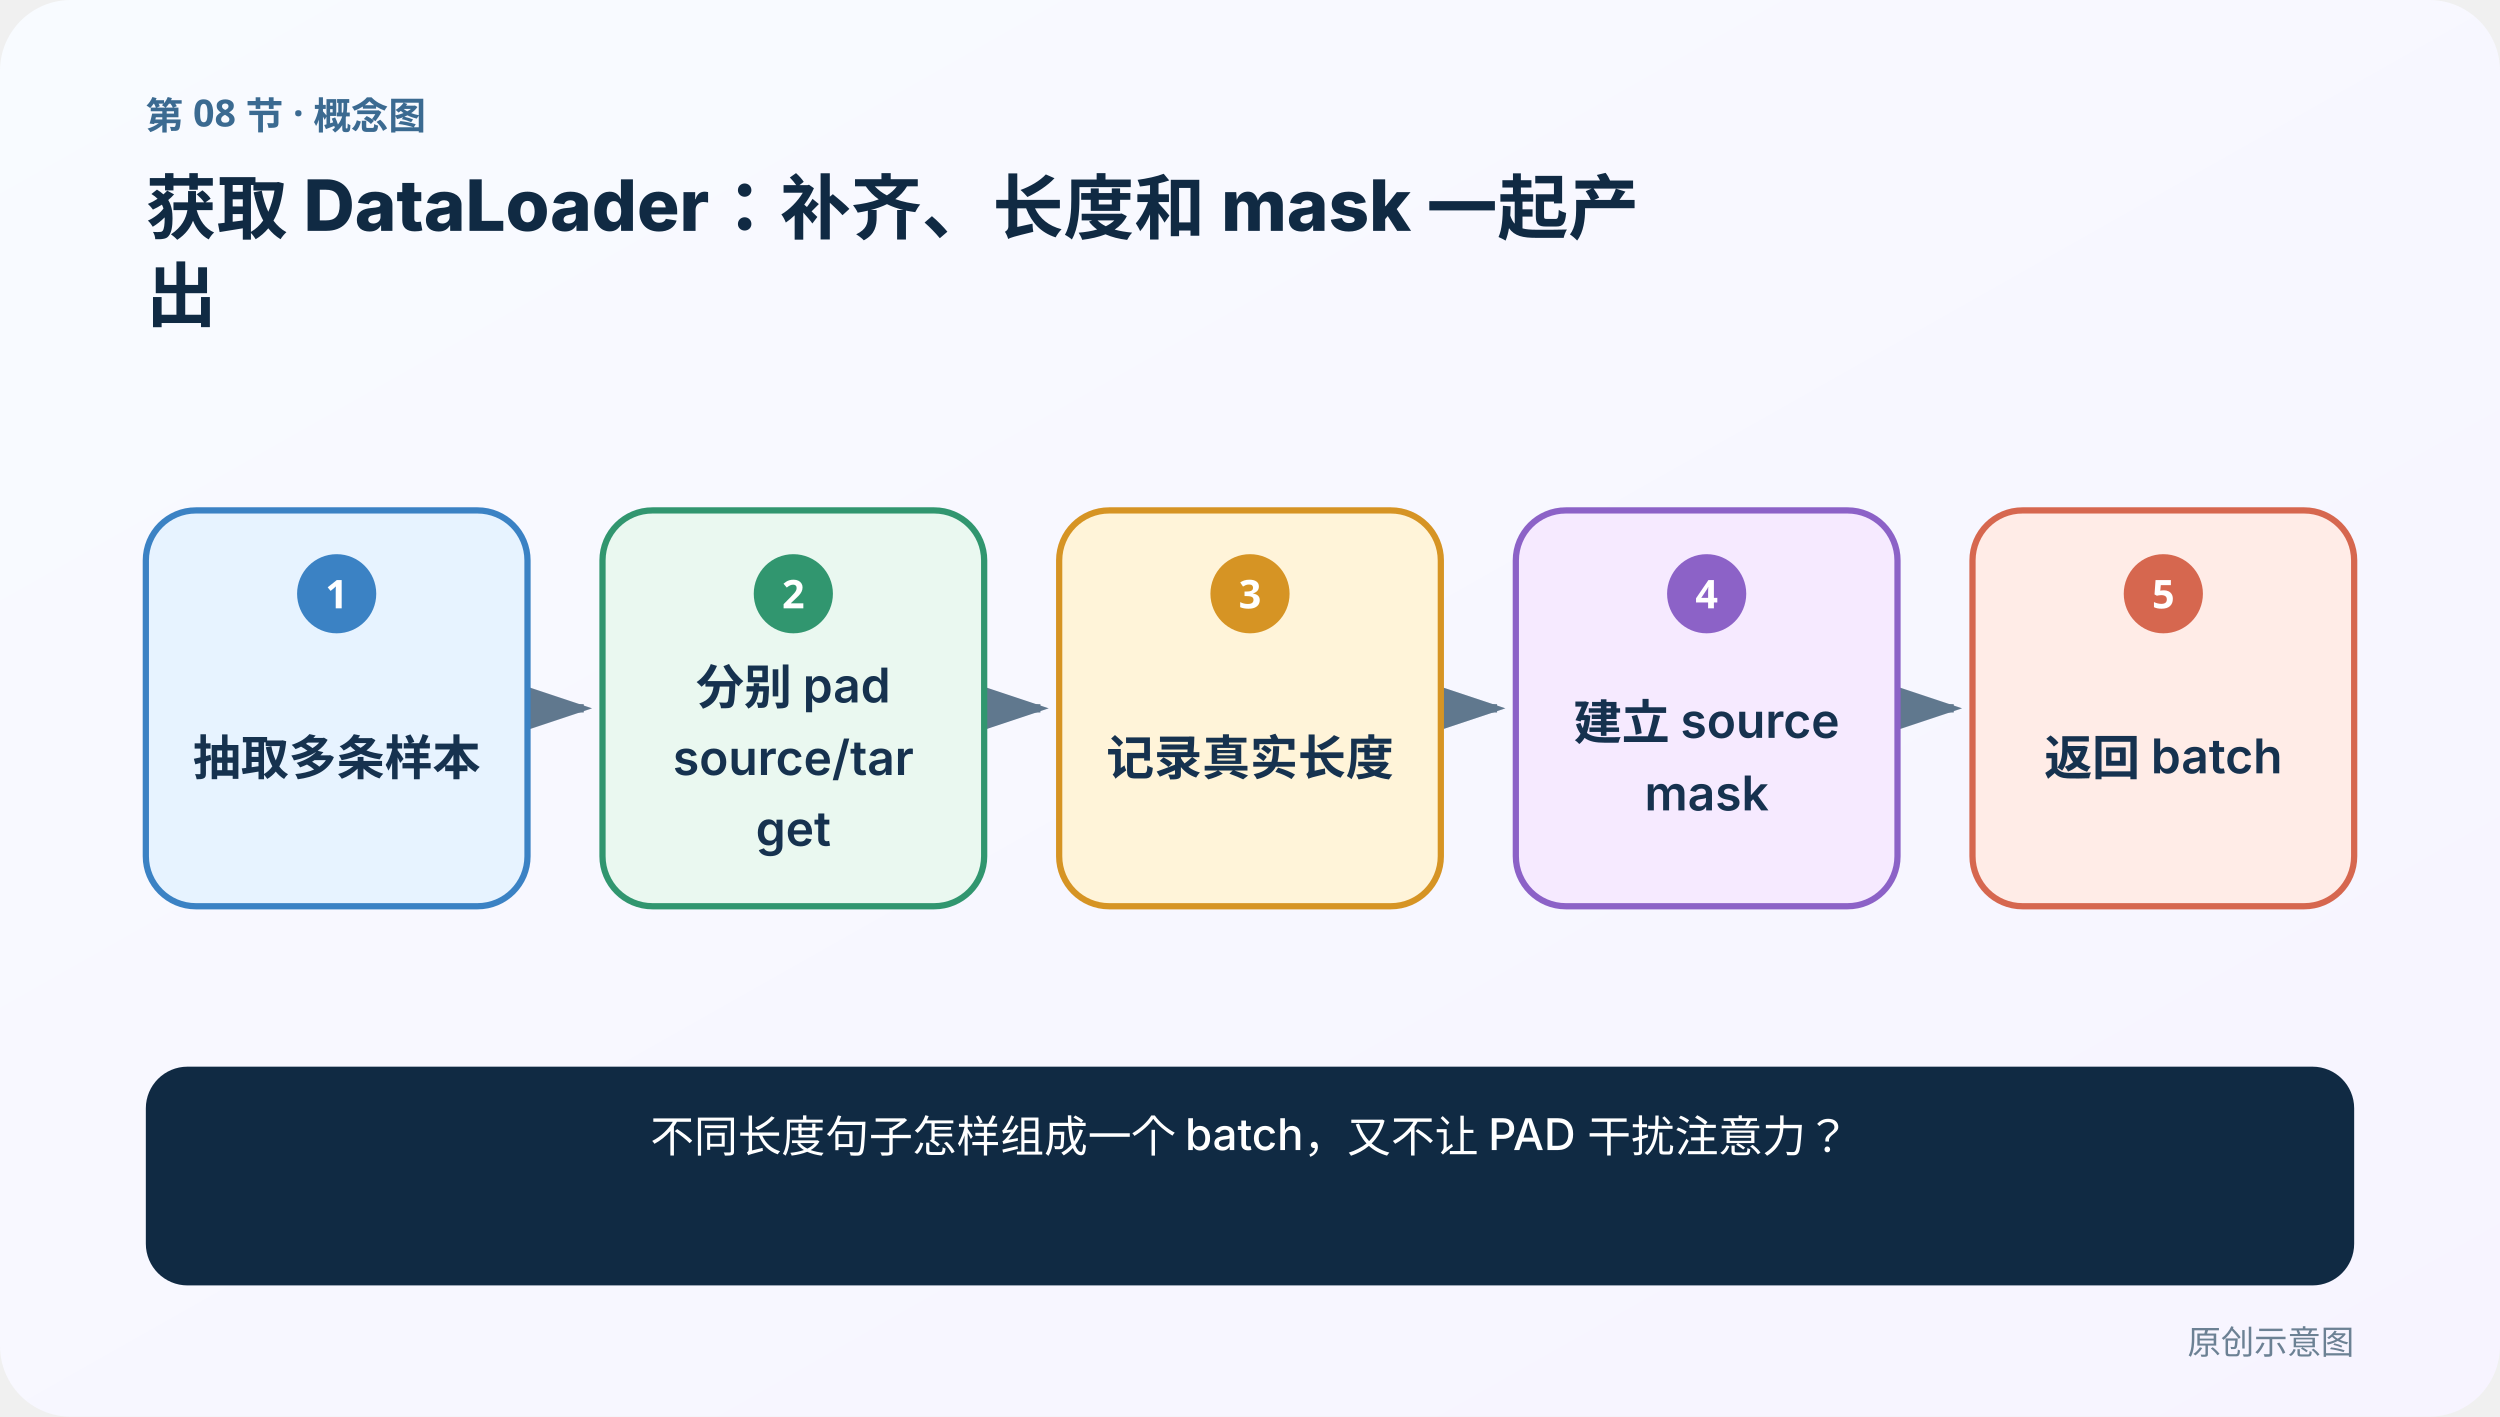
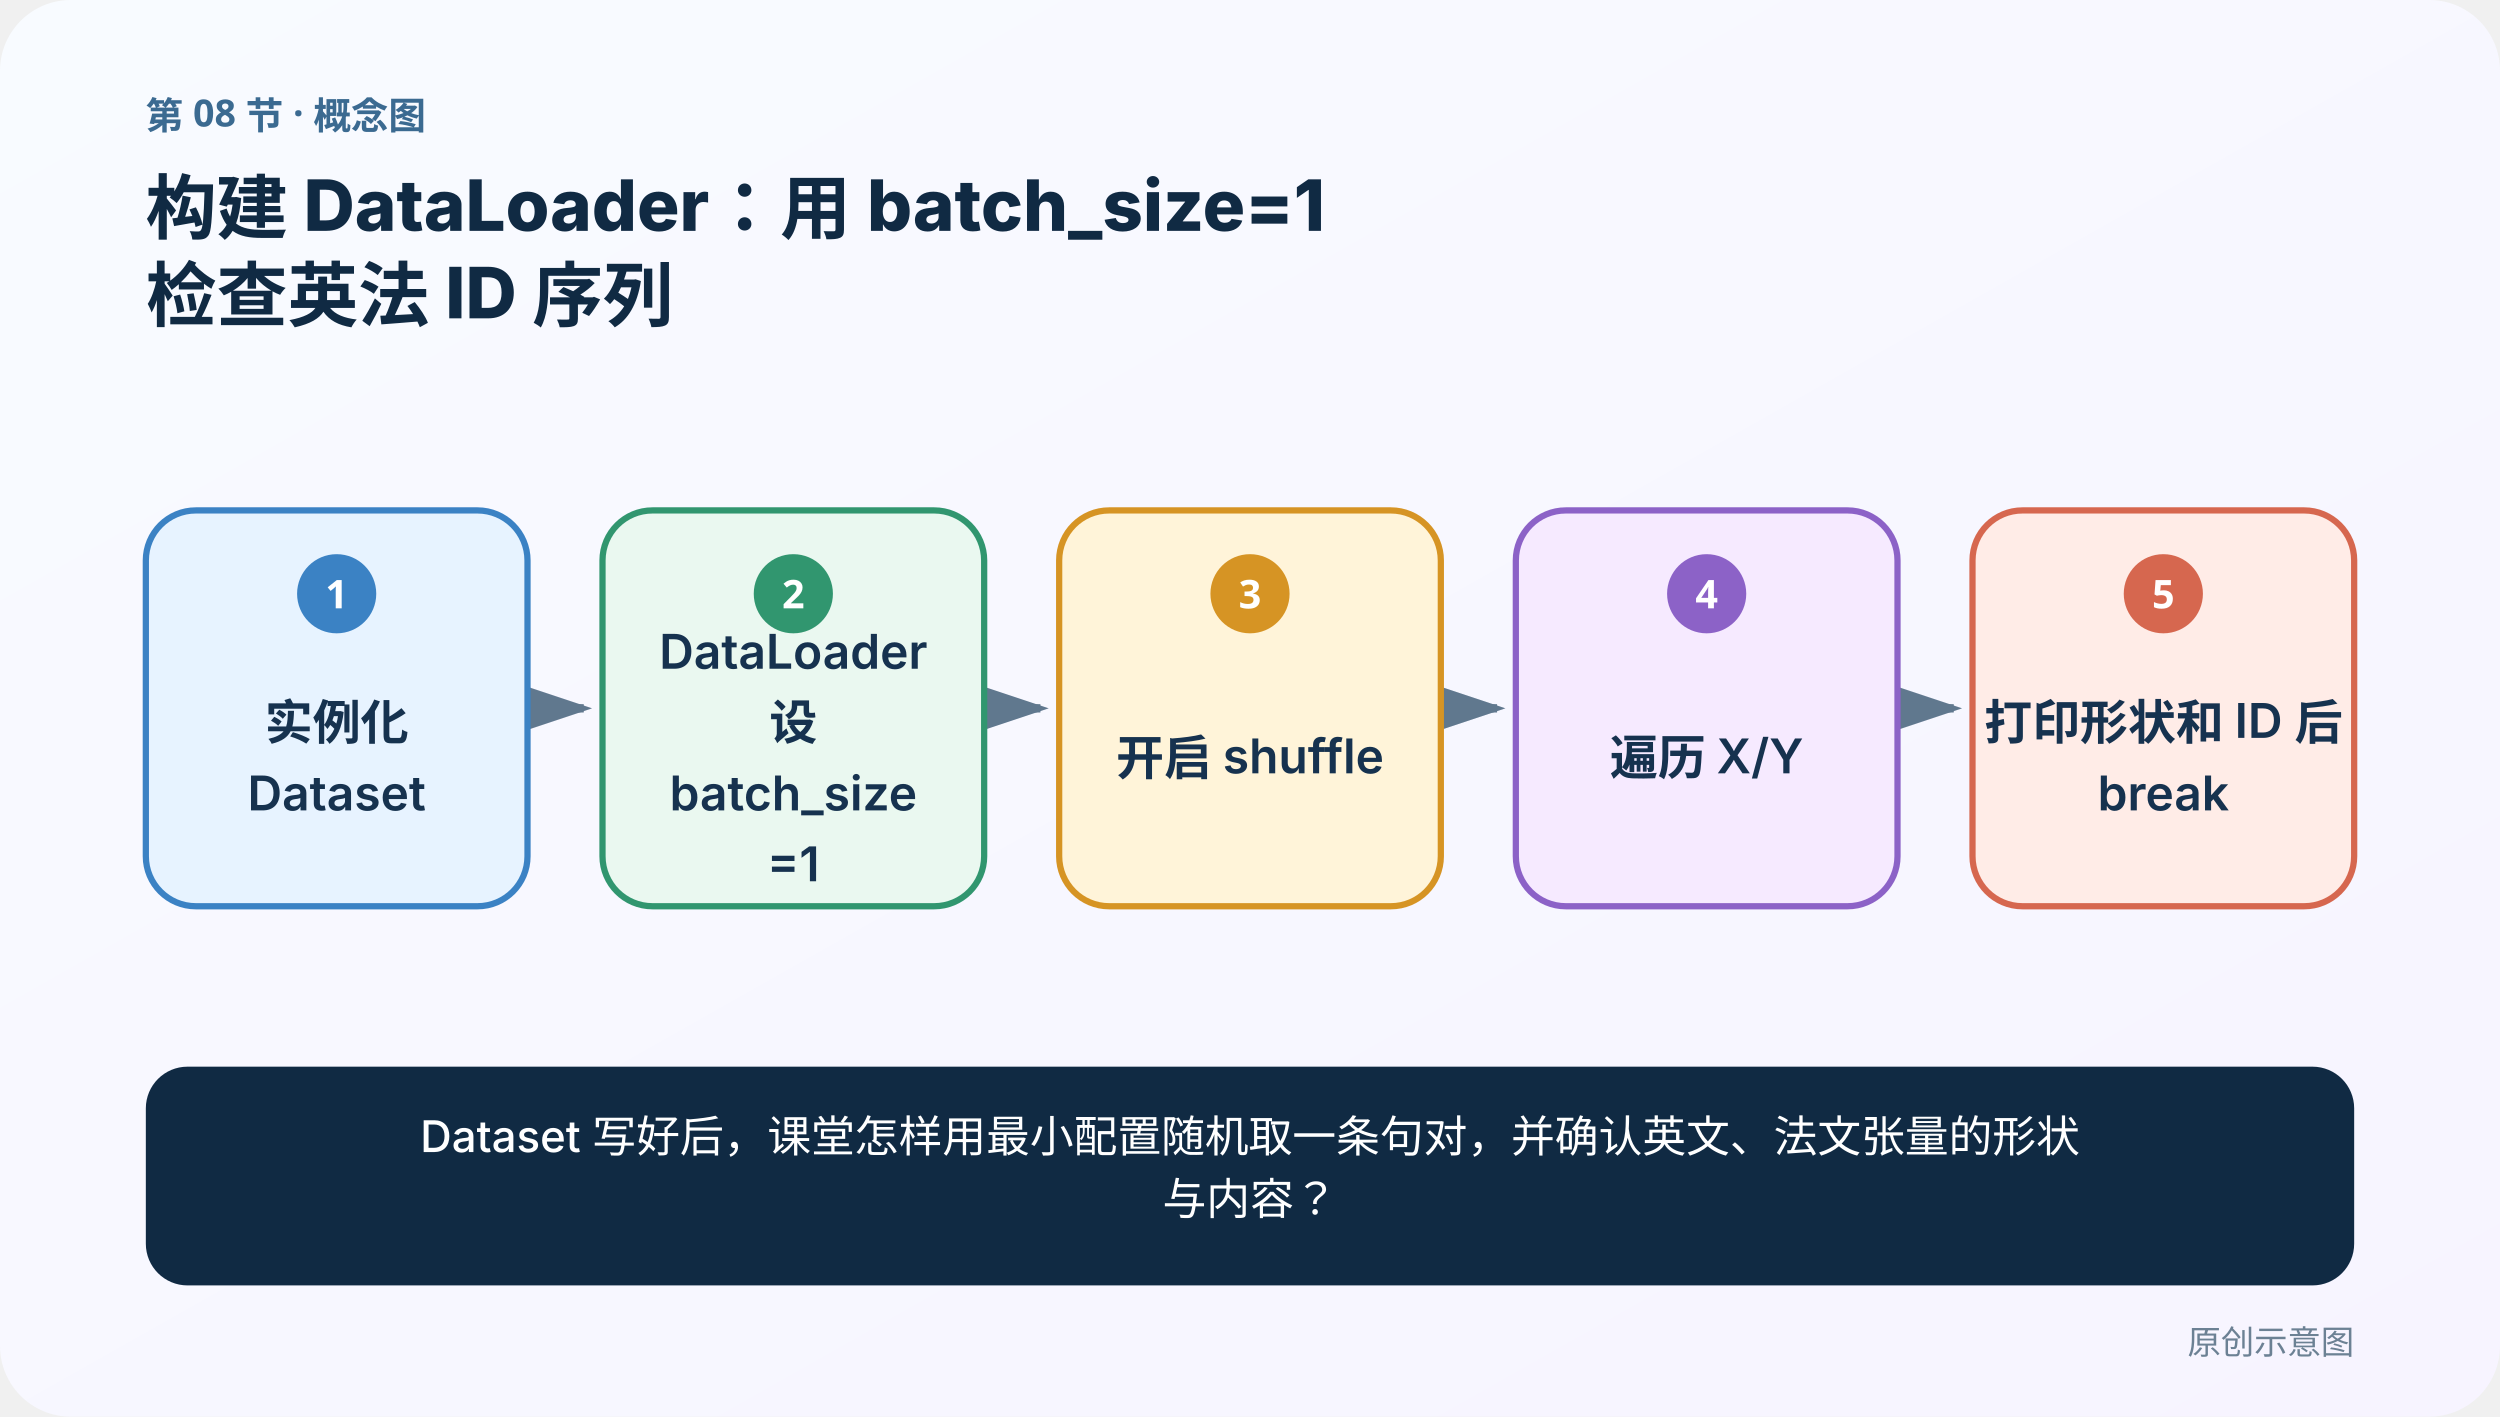
<svg xmlns="http://www.w3.org/2000/svg" width="1200" height="680" viewBox="0 0 1200 680" role="img" aria-labelledby="title desc">
  <defs>
    <linearGradient id="bg" x1="0" y1="0" x2="1" y2="1">
      <stop stop-color="#F8FBFF" />
      <stop offset="1" stop-color="#F7F4FF" />
    </linearGradient>
    <marker id="arrow" markerWidth="10" markerHeight="10" refX="8" refY="3" orient="auto">
      <path d="M0,0 L0,6 L9,3 z" fill="#60788E" />
    </marker>
  </defs>
  <rect width="1200" height="680" rx="34" fill="url(#bg)" />
  <text x="70" y="62" font-family="sans-serif" font-size="18" font-weight="700" fill="#3B6A91">第 08 节 · 概念图</text>
-   <text x="70" y="112" text-anchor="start" font-family="-apple-system,BlinkMacSystemFont,'PingFang SC','Microsoft YaHei',sans-serif" font-size="34" font-weight="760" fill="#102A43">获取 DataLoader：补齐、长度和 mask 一起产</text>
-   <text x="70" y="154" text-anchor="start" font-family="-apple-system,BlinkMacSystemFont,'PingFang SC','Microsoft YaHei',sans-serif" font-size="34" font-weight="760" fill="#102A43">出</text>
+   <text x="70" y="112" text-anchor="start" font-family="-apple-system,BlinkMacSystemFont,'PingFang SC','Microsoft YaHei',sans-serif" font-size="34" font-weight="760" fill="#102A43">构建 DataLoader：用 batch_size=1</text>
+   <text x="70" y="154" text-anchor="start" font-family="-apple-system,BlinkMacSystemFont,'PingFang SC','Microsoft YaHei',sans-serif" font-size="34" font-weight="760" fill="#102A43">检查英法 ID 序列</text>
  <line x1="260.2" y1="340" x2="280.2" y2="340" stroke="#60788E" stroke-width="4" marker-end="url(#arrow)" />
  <line x1="479.4" y1="340" x2="499.4" y2="340" stroke="#60788E" stroke-width="4" marker-end="url(#arrow)" />
  <line x1="698.6" y1="340" x2="718.6" y2="340" stroke="#60788E" stroke-width="4" marker-end="url(#arrow)" />
  <line x1="917.8" y1="340" x2="937.8" y2="340" stroke="#60788E" stroke-width="4" marker-end="url(#arrow)" />
  <g>
    <rect x="70" y="245" width="183.2" height="190" rx="24" fill="#E7F3FF" stroke="#3B82C4" stroke-width="3" />
    <circle cx="161.6" cy="285" r="19" fill="#3B82C4" />
    <text x="161.6" y="292" text-anchor="middle" font-family="sans-serif" font-size="19" font-weight="700" fill="white">1</text>
-     <text x="161.6" y="372" text-anchor="middle" font-family="-apple-system,BlinkMacSystemFont,'PingFang SC','Microsoft YaHei',sans-serif" font-size="23" font-weight="600" fill="#16324F">抽取多条样本</text>
+     <text x="161.6" y="355" text-anchor="middle" font-family="-apple-system,BlinkMacSystemFont,'PingFang SC','Microsoft YaHei',sans-serif" font-size="23" font-weight="600" fill="#16324F">实例化</text>
+     <text x="161.6" y="389" text-anchor="middle" font-family="-apple-system,BlinkMacSystemFont,'PingFang SC','Microsoft YaHei',sans-serif" font-size="23" font-weight="600" fill="#16324F">Dataset</text>
  </g>
  <g>
    <rect x="289.2" y="245" width="183.2" height="190" rx="24" fill="#EAF8F0" stroke="#31966F" stroke-width="3" />
    <circle cx="380.8" cy="285" r="19" fill="#31966F" />
    <text x="380.8" y="292" text-anchor="middle" font-family="sans-serif" font-size="19" font-weight="700" fill="white">2</text>
-     <text x="380.8" y="338" text-anchor="middle" font-family="-apple-system,BlinkMacSystemFont,'PingFang SC','Microsoft YaHei',sans-serif" font-size="23" font-weight="600" fill="#16324F">分别 pad</text>
-     <text x="380.8" y="372" text-anchor="middle" font-family="-apple-system,BlinkMacSystemFont,'PingFang SC','Microsoft YaHei',sans-serif" font-size="23" font-weight="600" fill="#16324F">source/tar</text>
-     <text x="380.8" y="406" text-anchor="middle" font-family="-apple-system,BlinkMacSystemFont,'PingFang SC','Microsoft YaHei',sans-serif" font-size="23" font-weight="600" fill="#16324F">get</text>
+     <text x="380.8" y="321" text-anchor="middle" font-family="-apple-system,BlinkMacSystemFont,'PingFang SC','Microsoft YaHei',sans-serif" font-size="23" font-weight="600" fill="#16324F">DataLoader</text>
+     <text x="380.8" y="355" text-anchor="middle" font-family="-apple-system,BlinkMacSystemFont,'PingFang SC','Microsoft YaHei',sans-serif" font-size="23" font-weight="600" fill="#16324F">设</text>
+     <text x="380.8" y="389" text-anchor="middle" font-family="-apple-system,BlinkMacSystemFont,'PingFang SC','Microsoft YaHei',sans-serif" font-size="23" font-weight="600" fill="#16324F">batch_size</text>
+     <text x="380.8" y="423" text-anchor="middle" font-family="-apple-system,BlinkMacSystemFont,'PingFang SC','Microsoft YaHei',sans-serif" font-size="23" font-weight="600" fill="#16324F">=1</text>
  </g>
  <g>
    <rect x="508.4" y="245" width="183.2" height="190" rx="24" fill="#FFF4D9" stroke="#D69424" stroke-width="3" />
    <circle cx="600" cy="285" r="19" fill="#D69424" />
    <text x="600" y="292" text-anchor="middle" font-family="sans-serif" font-size="19" font-weight="700" fill="white">3</text>
-     <text x="600" y="372" text-anchor="middle" font-family="-apple-system,BlinkMacSystemFont,'PingFang SC','Microsoft YaHei',sans-serif" font-size="23" font-weight="600" fill="#16324F">记录真实长度</text>
+     <text x="600" y="372" text-anchor="middle" font-family="-apple-system,BlinkMacSystemFont,'PingFang SC','Microsoft YaHei',sans-serif" font-size="23" font-weight="600" fill="#16324F">开启 shuffle</text>
  </g>
  <g>
    <rect x="727.6" y="245" width="183.2" height="190" rx="24" fill="#F6EAFF" stroke="#8C62C7" stroke-width="3" />
    <circle cx="819.2" cy="285" r="19" fill="#8C62C7" />
    <text x="819.2" y="292" text-anchor="middle" font-family="sans-serif" font-size="19" font-weight="700" fill="white">4</text>
-     <text x="819.2" y="355" text-anchor="middle" font-family="-apple-system,BlinkMacSystemFont,'PingFang SC','Microsoft YaHei',sans-serif" font-size="23" font-weight="600" fill="#16324F">建立 source</text>
-     <text x="819.2" y="389" text-anchor="middle" font-family="-apple-system,BlinkMacSystemFont,'PingFang SC','Microsoft YaHei',sans-serif" font-size="23" font-weight="600" fill="#16324F">mask</text>
+     <text x="819.2" y="372" text-anchor="middle" font-family="-apple-system,BlinkMacSystemFont,'PingFang SC','Microsoft YaHei',sans-serif" font-size="23" font-weight="600" fill="#16324F">遍历 X/Y</text>
  </g>
  <g>
    <rect x="946.8" y="245" width="183.2" height="190" rx="24" fill="#FFECE7" stroke="#D6674F" stroke-width="3" />
    <circle cx="1038.4" cy="285" r="19" fill="#D6674F" />
    <text x="1038.4" y="292" text-anchor="middle" font-family="sans-serif" font-size="19" font-weight="700" fill="white">5</text>
-     <text x="1038.4" y="372" text-anchor="middle" font-family="-apple-system,BlinkMacSystemFont,'PingFang SC','Microsoft YaHei',sans-serif" font-size="23" font-weight="600" fill="#16324F">返回 batch</text>
+     <text x="1038.4" y="355" text-anchor="middle" font-family="-apple-system,BlinkMacSystemFont,'PingFang SC','Microsoft YaHei',sans-serif" font-size="23" font-weight="600" fill="#16324F">打印形状和 ID 后</text>
+     <text x="1038.4" y="389" text-anchor="middle" font-family="-apple-system,BlinkMacSystemFont,'PingFang SC','Microsoft YaHei',sans-serif" font-size="23" font-weight="600" fill="#16324F">break</text>
  </g>
  <rect x="70" y="512" width="1060" height="105" rx="20" fill="#102A43" />
-   <text x="600" y="553" text-anchor="middle" font-family="-apple-system,BlinkMacSystemFont,'PingFang SC','Microsoft YaHei',sans-serif" font-size="21" font-weight="500" fill="#FFFFFF">不同长度句子怎样组成一个 batch，又不让 PAD 干扰注意力？</text>
+   <text x="600" y="553" text-anchor="middle" font-family="-apple-system,BlinkMacSystemFont,'PingFang SC','Microsoft YaHei',sans-serif" font-size="21" font-weight="500" fill="#FFFFFF">Dataset 写好后，课堂怎样用最小配置随机取一条句对，并确认英文、法文张量的形状</text>
+   <text x="600" y="583" text-anchor="middle" font-family="-apple-system,BlinkMacSystemFont,'PingFang SC','Microsoft YaHei',sans-serif" font-size="21" font-weight="500" fill="#FFFFFF">与内容？</text>
  <text x="1130" y="650" text-anchor="end" font-family="sans-serif" font-size="16" fill="#6C8194">原创示意图</text>
</svg>
